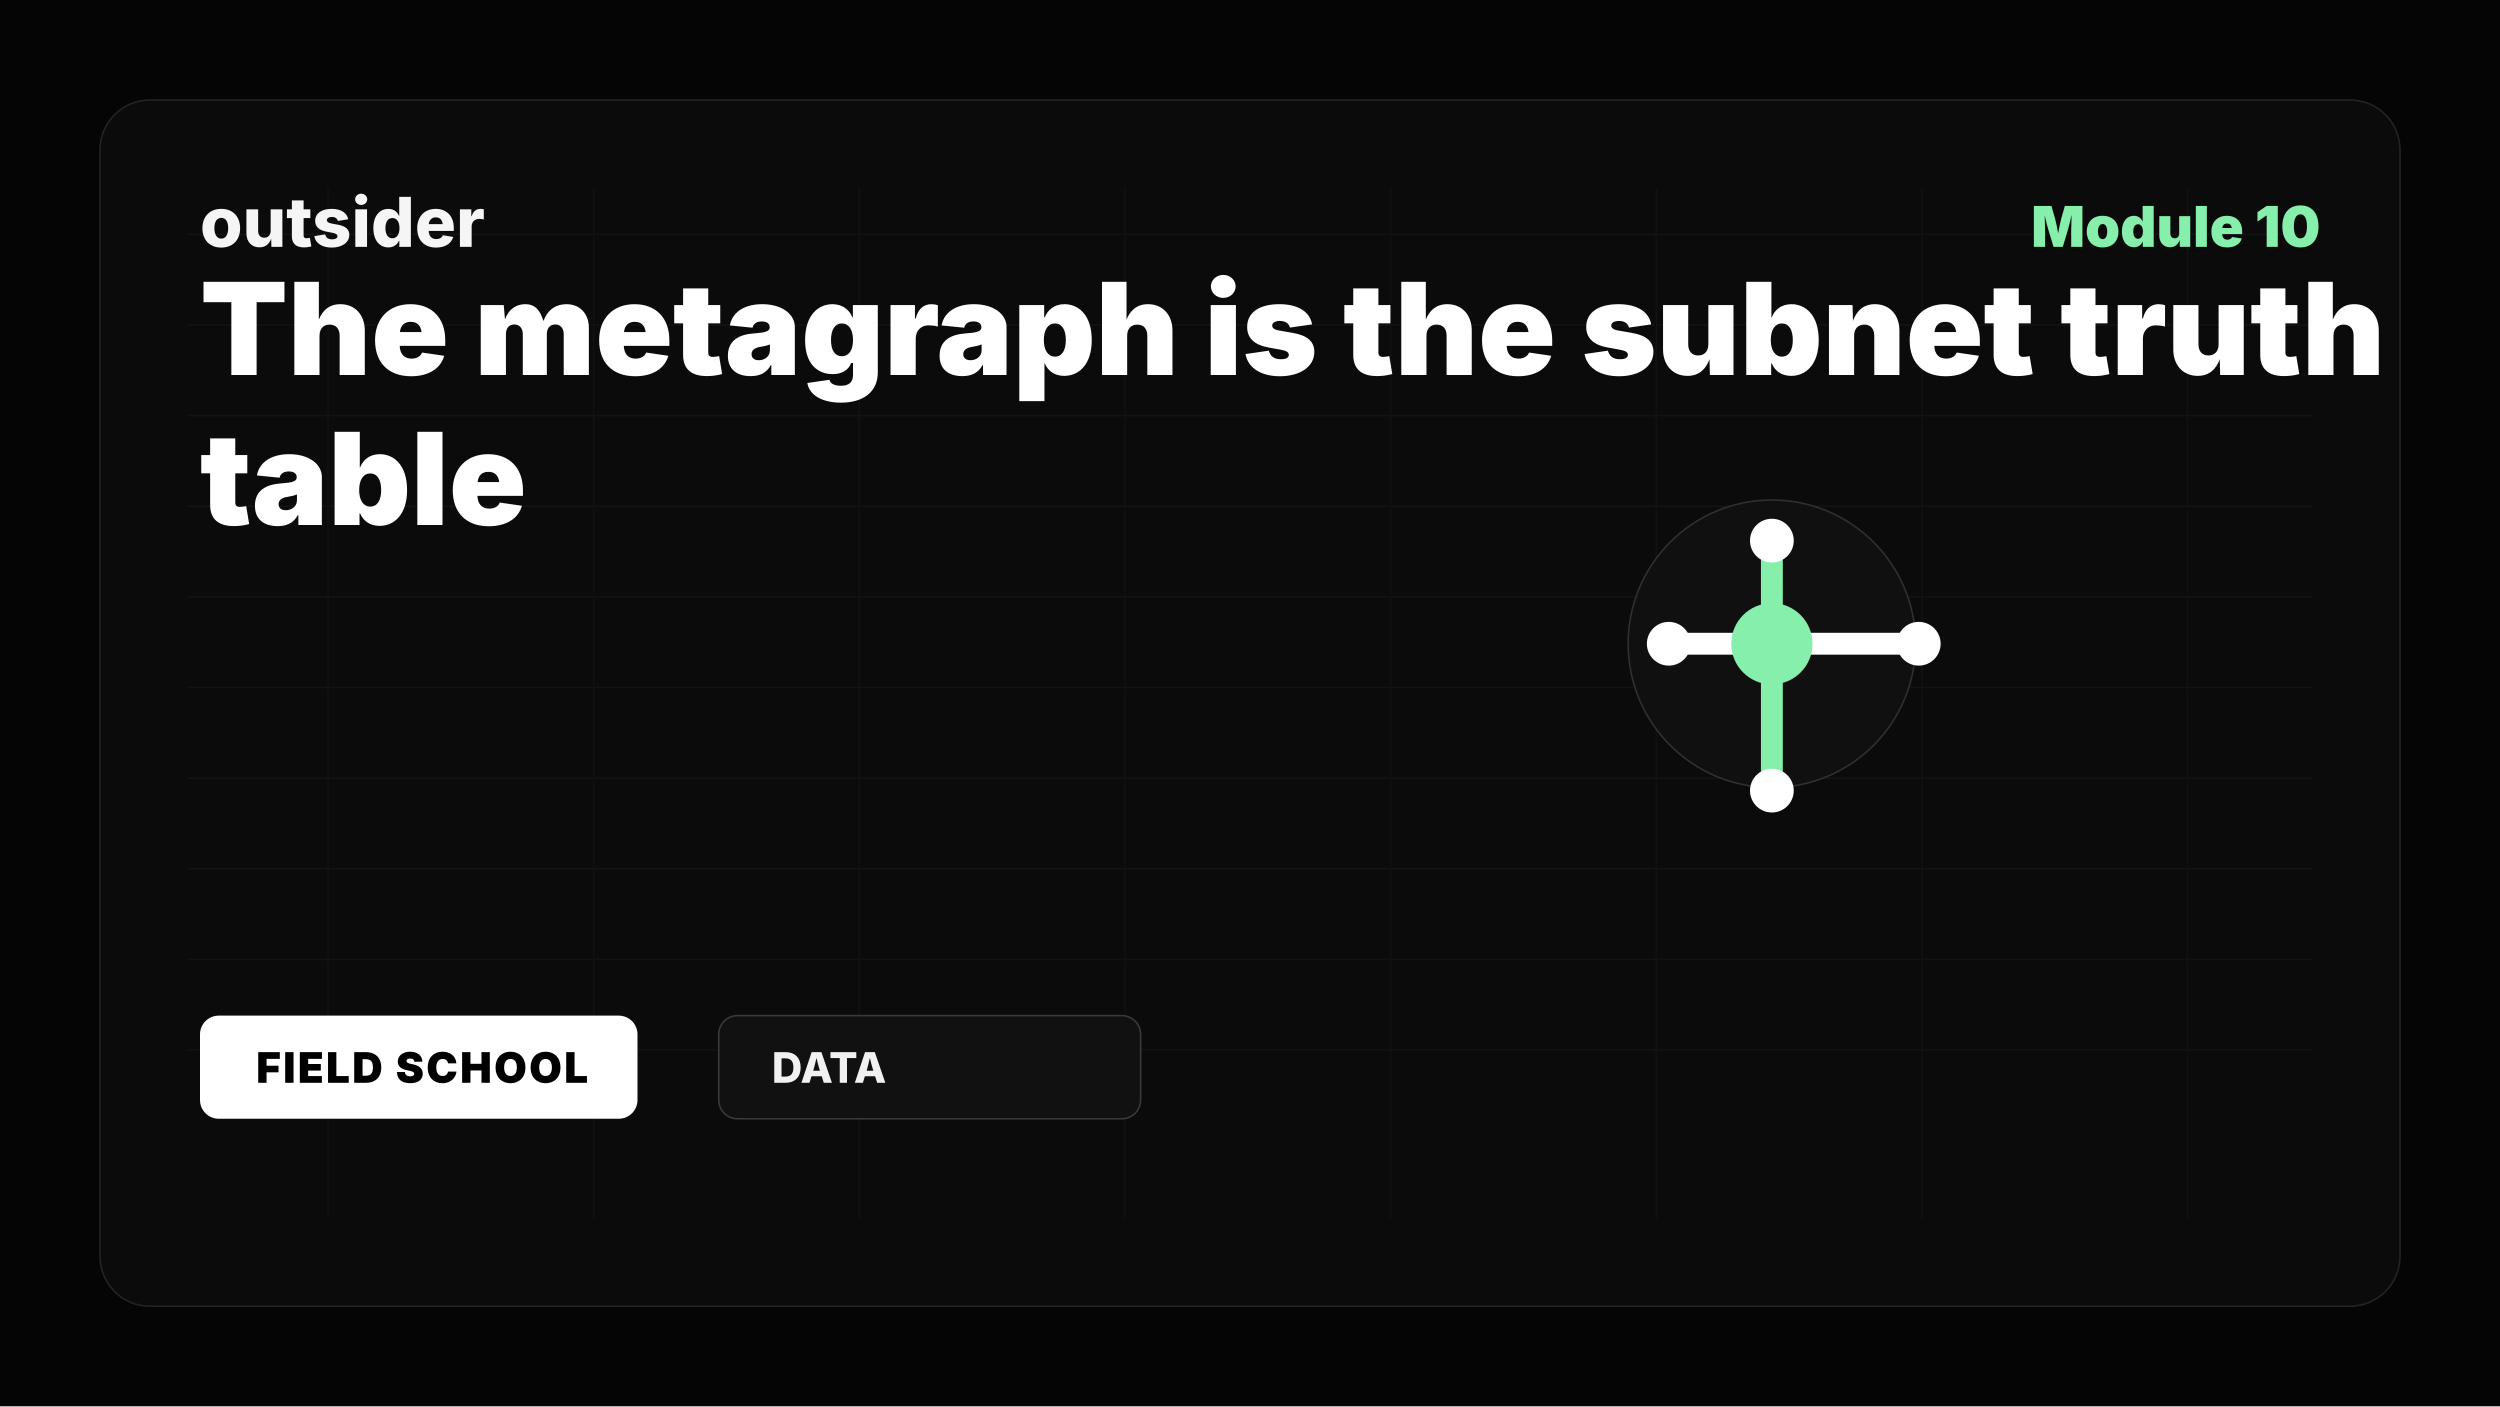
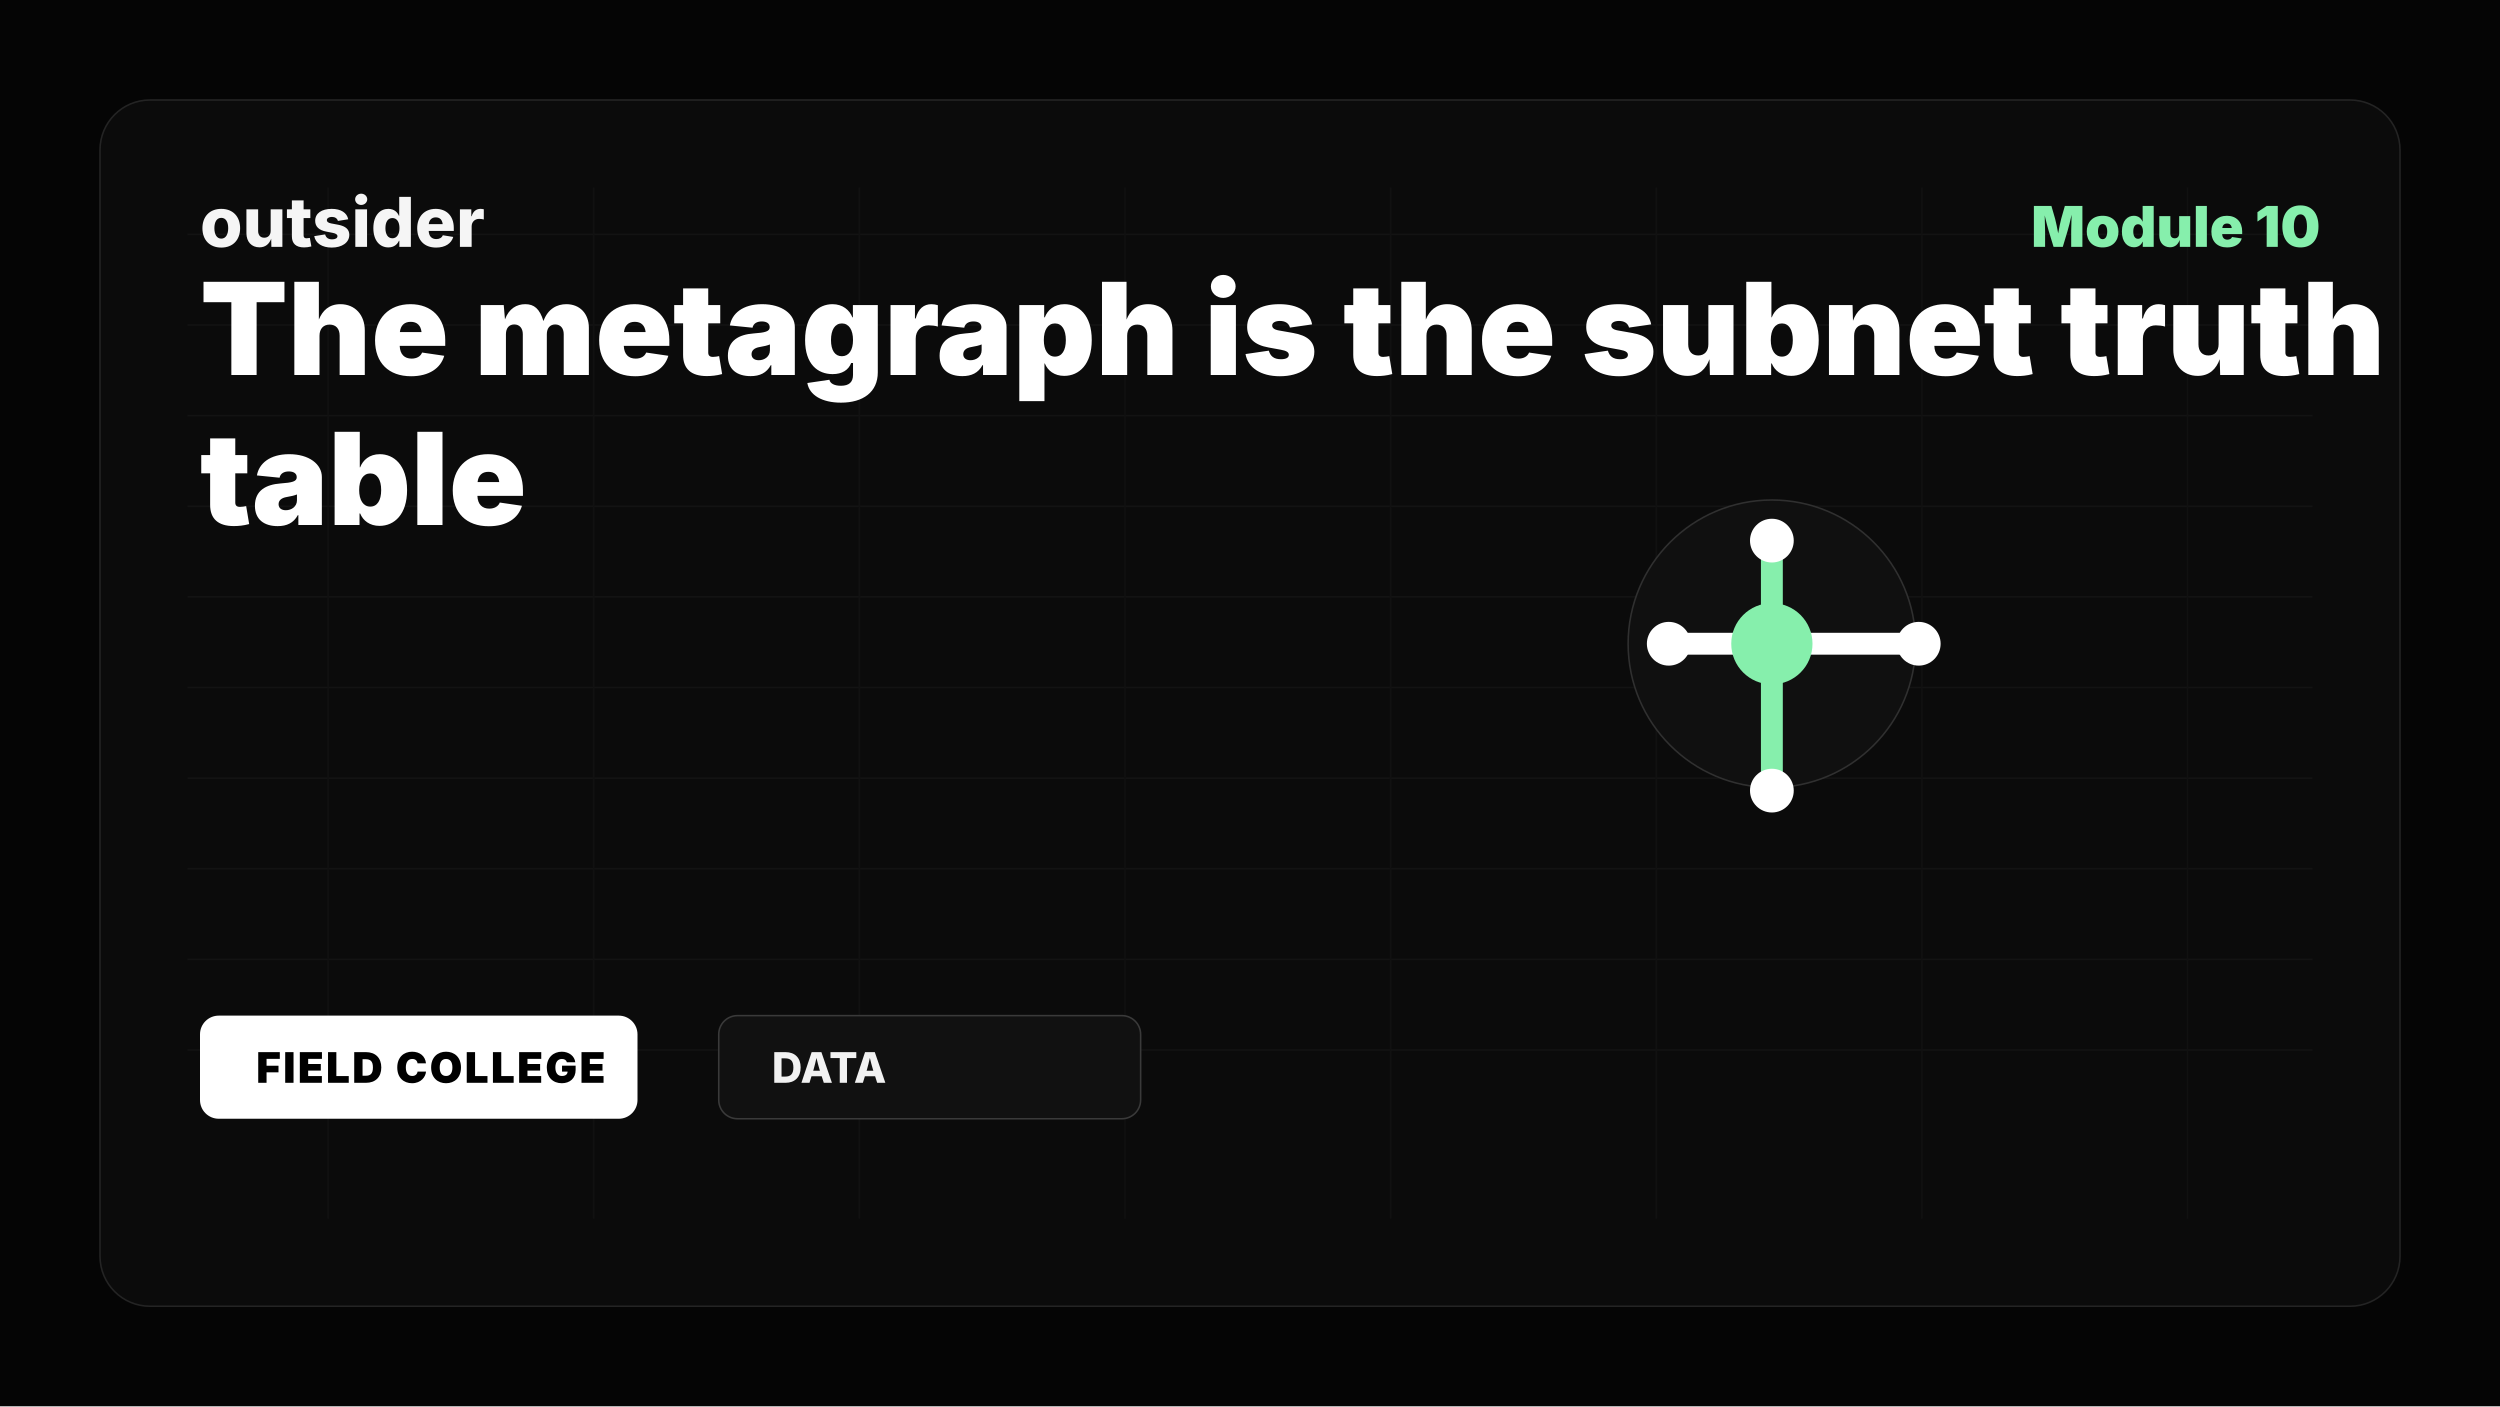
<svg xmlns="http://www.w3.org/2000/svg" width="1600" height="900" viewBox="0 0 1600 900" fill="none">
  <rect width="1600" height="900" fill="#050505" />
  <rect x="64" y="64" width="1472" height="772" rx="32" fill="#0B0B0B" stroke="#242424" />
  <g opacity="0.55">
    <path d="M120 150H1480" stroke="#191919" />
    <path d="M120 208H1480" stroke="#191919" />
    <path d="M120 266H1480" stroke="#191919" />
    <path d="M120 324H1480" stroke="#191919" />
    <path d="M120 382H1480" stroke="#191919" />
    <path d="M120 440H1480" stroke="#191919" />
    <path d="M120 498H1480" stroke="#191919" />
    <path d="M120 556H1480" stroke="#191919" />
    <path d="M120 614H1480" stroke="#191919" />
    <path d="M120 672H1480" stroke="#191919" />
    <path d="M210 120V780" stroke="#151515" />
    <path d="M380 120V780" stroke="#151515" />
    <path d="M550 120V780" stroke="#151515" />
    <path d="M720 120V780" stroke="#151515" />
    <path d="M890 120V780" stroke="#151515" />
    <path d="M1060 120V780" stroke="#151515" />
    <path d="M1230 120V780" stroke="#151515" />
    <path d="M1400 120V780" stroke="#151515" />
  </g>
  <text x="128" y="158" fill="#F5F5F5" font-family="Inter, Arial, sans-serif" font-size="44" font-weight="800">outsider</text>
  <text x="1300" y="158" fill="#86EFAC" font-family="Inter, Arial, sans-serif" font-size="36" font-weight="900">Module 10</text>
  <text x="128" y="240" fill="#FFFFFF" font-family="Inter, Arial, sans-serif" font-size="82" font-weight="900">The metagraph is the subnet truth</text>
  <text x="128" y="336" fill="#FFFFFF" font-family="Inter, Arial, sans-serif" font-size="82" font-weight="900">table</text>
  <rect x="128" y="650" width="280" height="66" rx="12" fill="#FFFFFF" />
-   <text x="164" y="693" fill="#000000" font-family="Inter, Arial, sans-serif" font-size="27" font-weight="900" letter-spacing="1.5">FIELD SCHOOL</text>
+   <text x="164" y="693" fill="#000000" font-family="Inter, Arial, sans-serif" font-size="27" font-weight="900" letter-spacing="1.5">FIELD COLLEGE</text>
  <rect x="460" y="650" width="270" height="66" rx="12" fill="#111111" stroke="#3A3A3A" />
  <text x="494" y="693" fill="#F1F1F1" font-family="Inter, Arial, sans-serif" font-size="27" font-weight="800">DATA</text>
  <g transform="translate(1040 318)">
    <circle cx="94" cy="94" r="92" fill="#101010" stroke="#303030" />
    <path d="M94 28V188" stroke="#86EFAC" stroke-width="14" stroke-linecap="round" />
    <path d="M28 94H188" stroke="#FFFFFF" stroke-width="14" stroke-linecap="round" />
    <circle cx="94" cy="94" r="26" fill="#86EFAC" />
    <circle cx="94" cy="28" r="14" fill="#FFFFFF" />
    <circle cx="188" cy="94" r="14" fill="#FFFFFF" />
    <circle cx="94" cy="188" r="14" fill="#FFFFFF" />
    <circle cx="28" cy="94" r="14" fill="#FFFFFF" />
  </g>
</svg>
